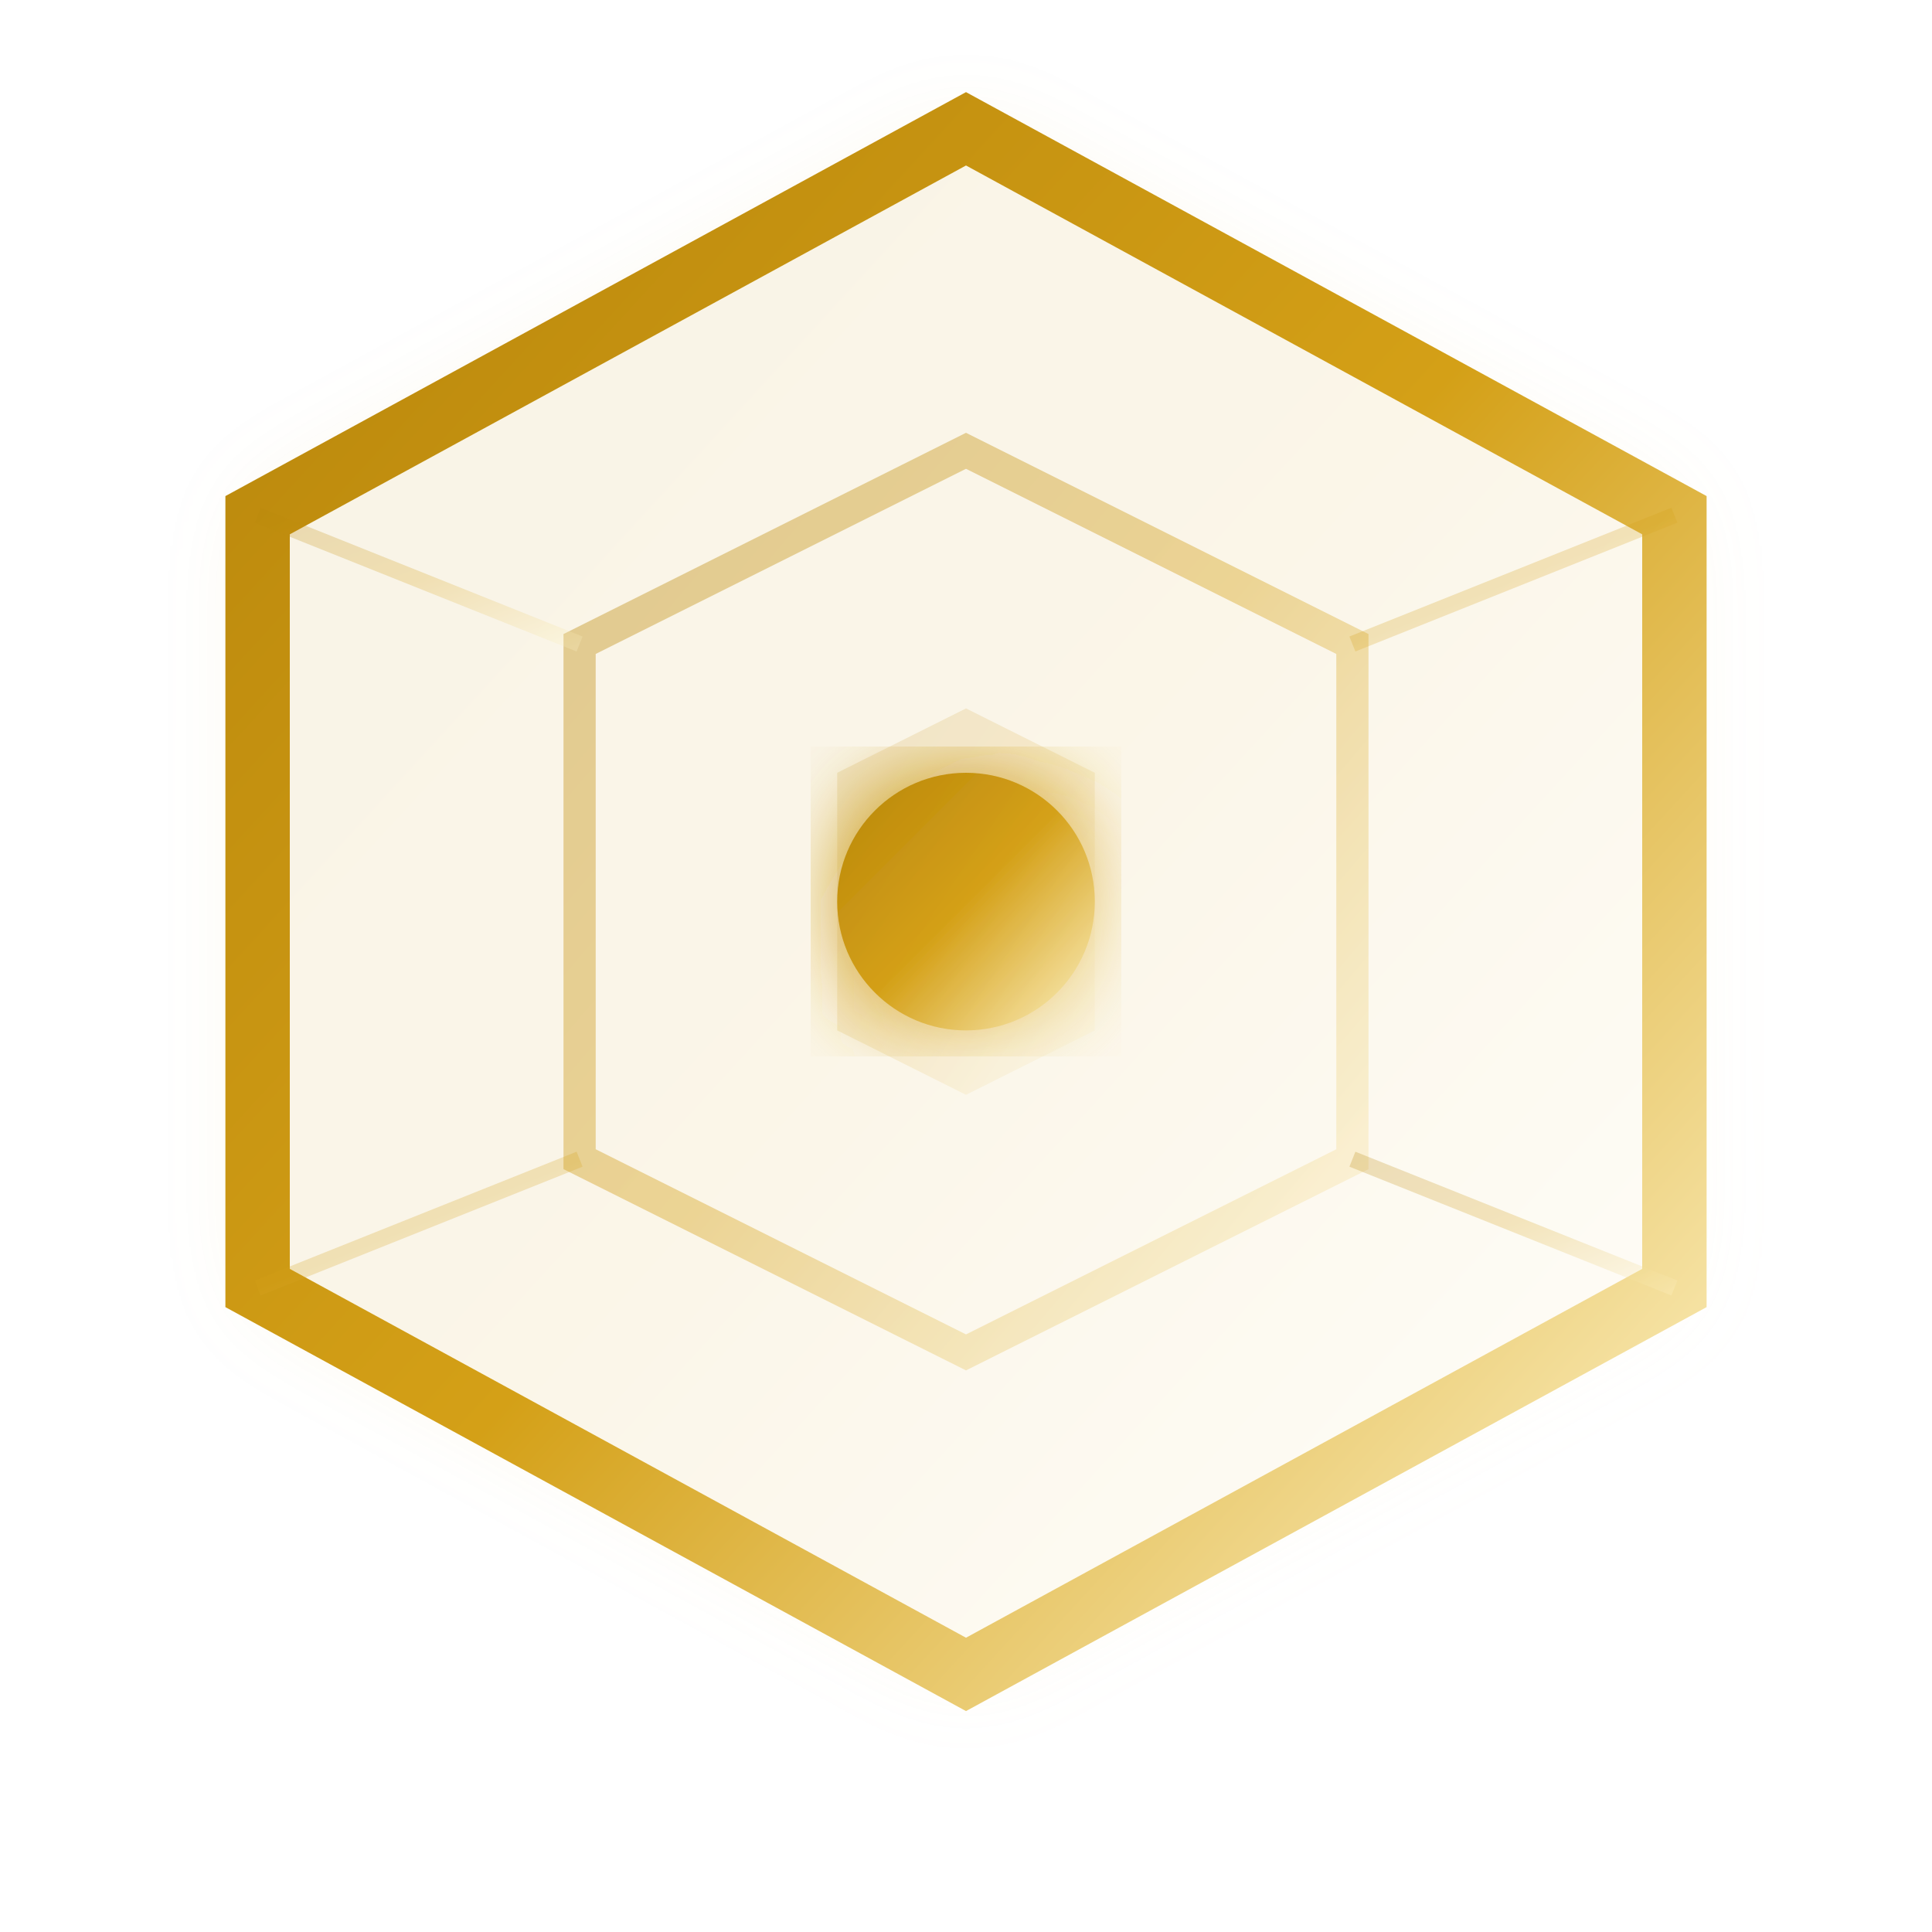
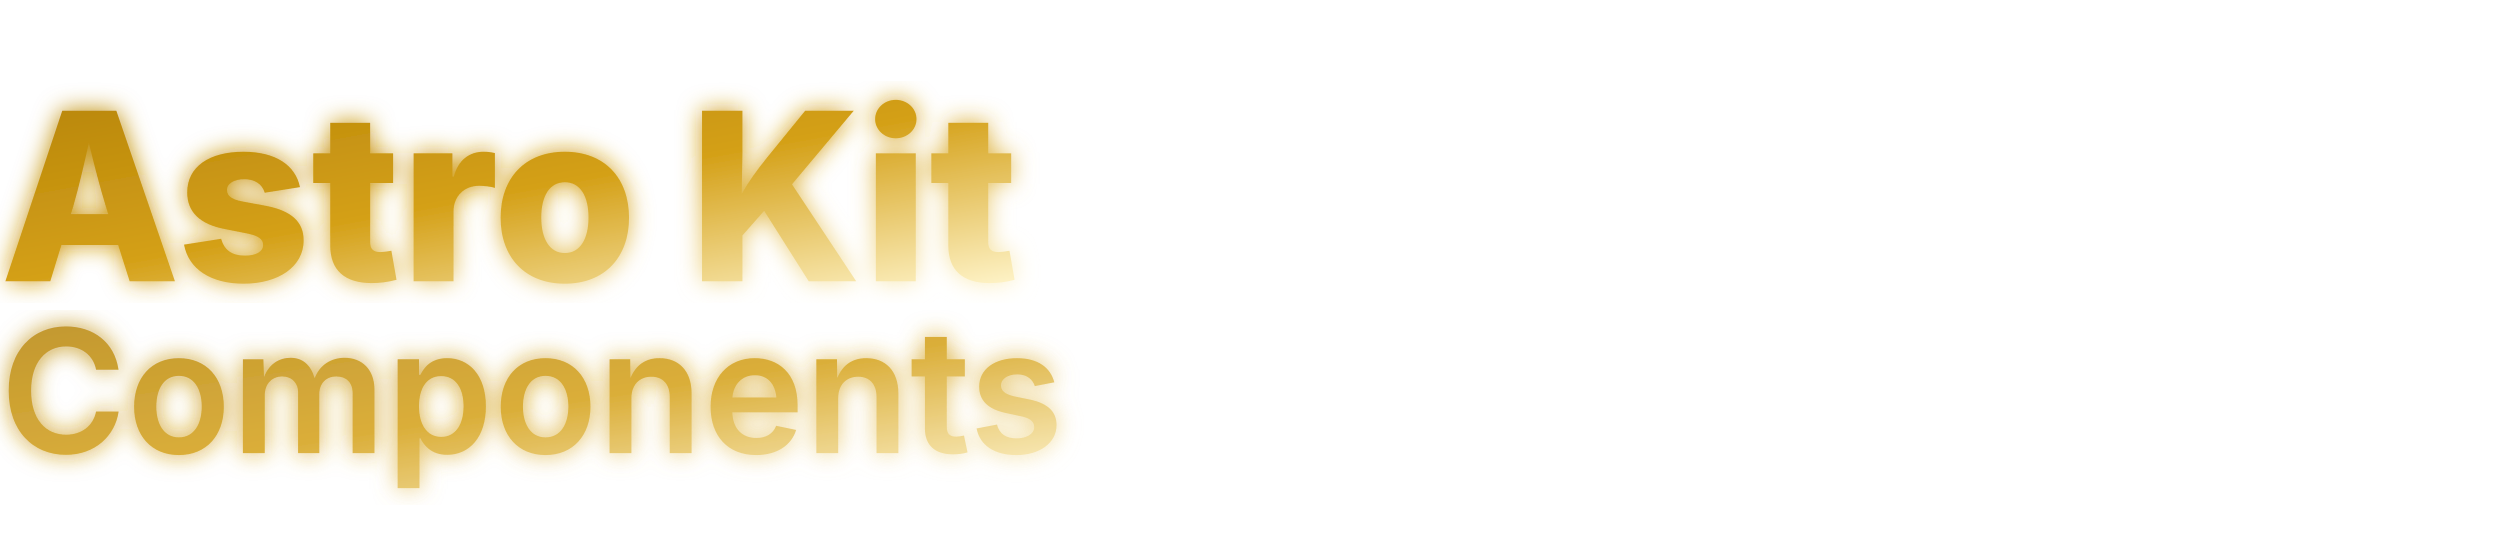
- <svg xmlns="http://www.w3.org/2000/svg" viewBox="0 0 60 60">
+ <svg xmlns="http://www.w3.org/2000/svg" viewBox="0 0 320 70">
  <defs>
-     <linearGradient id="logoGrad" x1="0%" y1="0%" x2="100%" y2="100%">
+     <linearGradient id="textGrad" x1="0%" y1="0%" x2="100%" y2="100%">
      <stop offset="0%" style="stop-color:#b8860b" />
      <stop offset="50%" style="stop-color:#d4a017" />
      <stop offset="100%" style="stop-color:#fef3c7" />
    </linearGradient>
-     <filter id="glow">
+     <filter id="softGlow">
      <feGaussianBlur stdDeviation="1.5" result="blur" />
      <feMerge>
        <feMergeNode in="blur" />
        <feMergeNode in="SourceGraphic" />
      </feMerge>
    </filter>
  </defs>
-   <polygon points="30,4 52,16 52,40 30,52 8,40 8,16" fill="url(#logoGrad)" opacity="0.1" filter="url(#glow)" />
-   <polygon points="30,4 52,16 52,40 30,52 8,40 8,16" fill="none" stroke="url(#logoGrad)" stroke-width="2" />
-   <polygon points="30,14 42,20 42,36 30,42 18,36 18,20" fill="none" stroke="url(#logoGrad)" stroke-width="1" opacity="0.4" />
-   <circle cx="30" cy="28" r="4" fill="url(#logoGrad)" filter="url(#glow)" />
-   <line x1="30" y1="4" x2="30" y2="14" stroke="url(#logoGrad)" stroke-width="0.5" opacity="0.25" />
-   <line x1="52" y1="16" x2="42" y2="20" stroke="url(#logoGrad)" stroke-width="0.5" opacity="0.25" />
-   <line x1="52" y1="40" x2="42" y2="36" stroke="url(#logoGrad)" stroke-width="0.5" opacity="0.25" />
-   <line x1="30" y1="52" x2="30" y2="42" stroke="url(#logoGrad)" stroke-width="0.5" opacity="0.25" />
-   <line x1="8" y1="40" x2="18" y2="36" stroke="url(#logoGrad)" stroke-width="0.5" opacity="0.25" />
-   <line x1="8" y1="16" x2="18" y2="20" stroke="url(#logoGrad)" stroke-width="0.5" opacity="0.25" />
-   <polygon points="30,22 34,24 34,32 30,34 26,32 26,24" fill="url(#logoGrad)" opacity="0.15" />
+   <text x="0" y="36" font-family="system-ui, -apple-system, sans-serif" font-size="30" font-weight="800" fill="url(#textGrad)" filter="url(#softGlow)">
+     Astro Kit
+   </text>
+   <text x="0" y="58" font-family="system-ui, -apple-system, sans-serif" font-size="22" font-weight="600" fill="url(#textGrad)" opacity="0.85" filter="url(#softGlow)">
+     Components
+   </text>
</svg>
